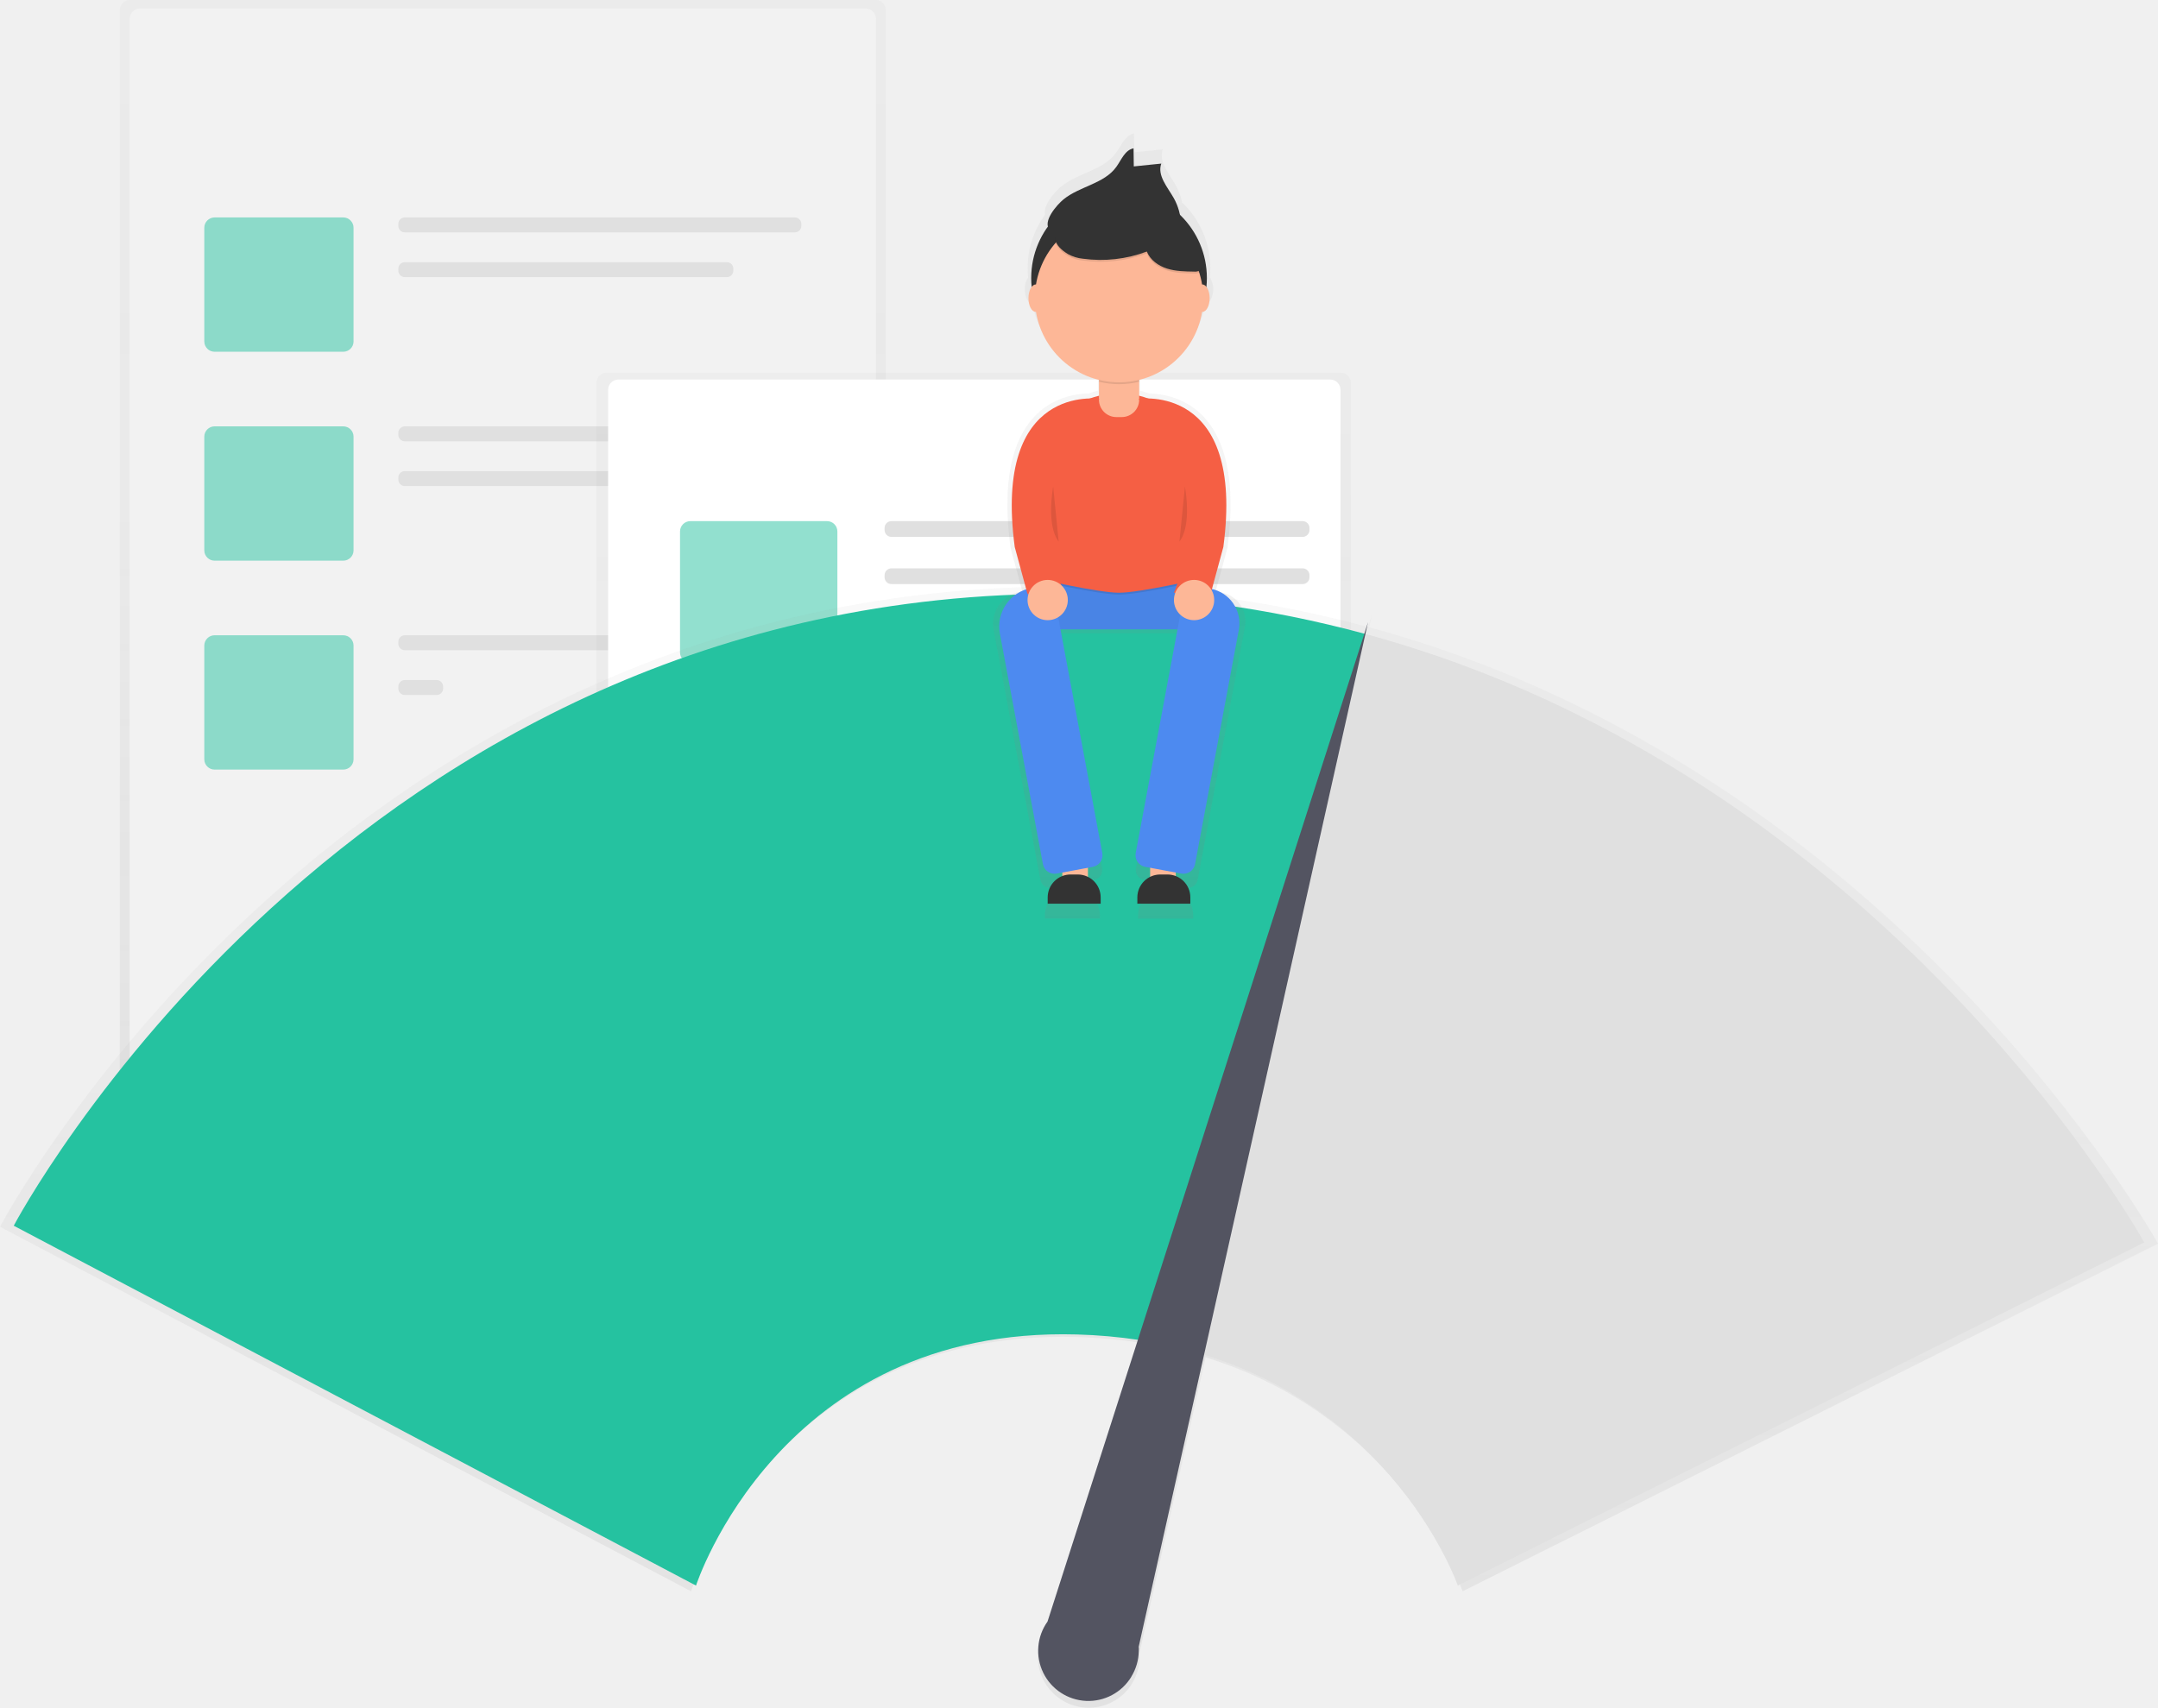
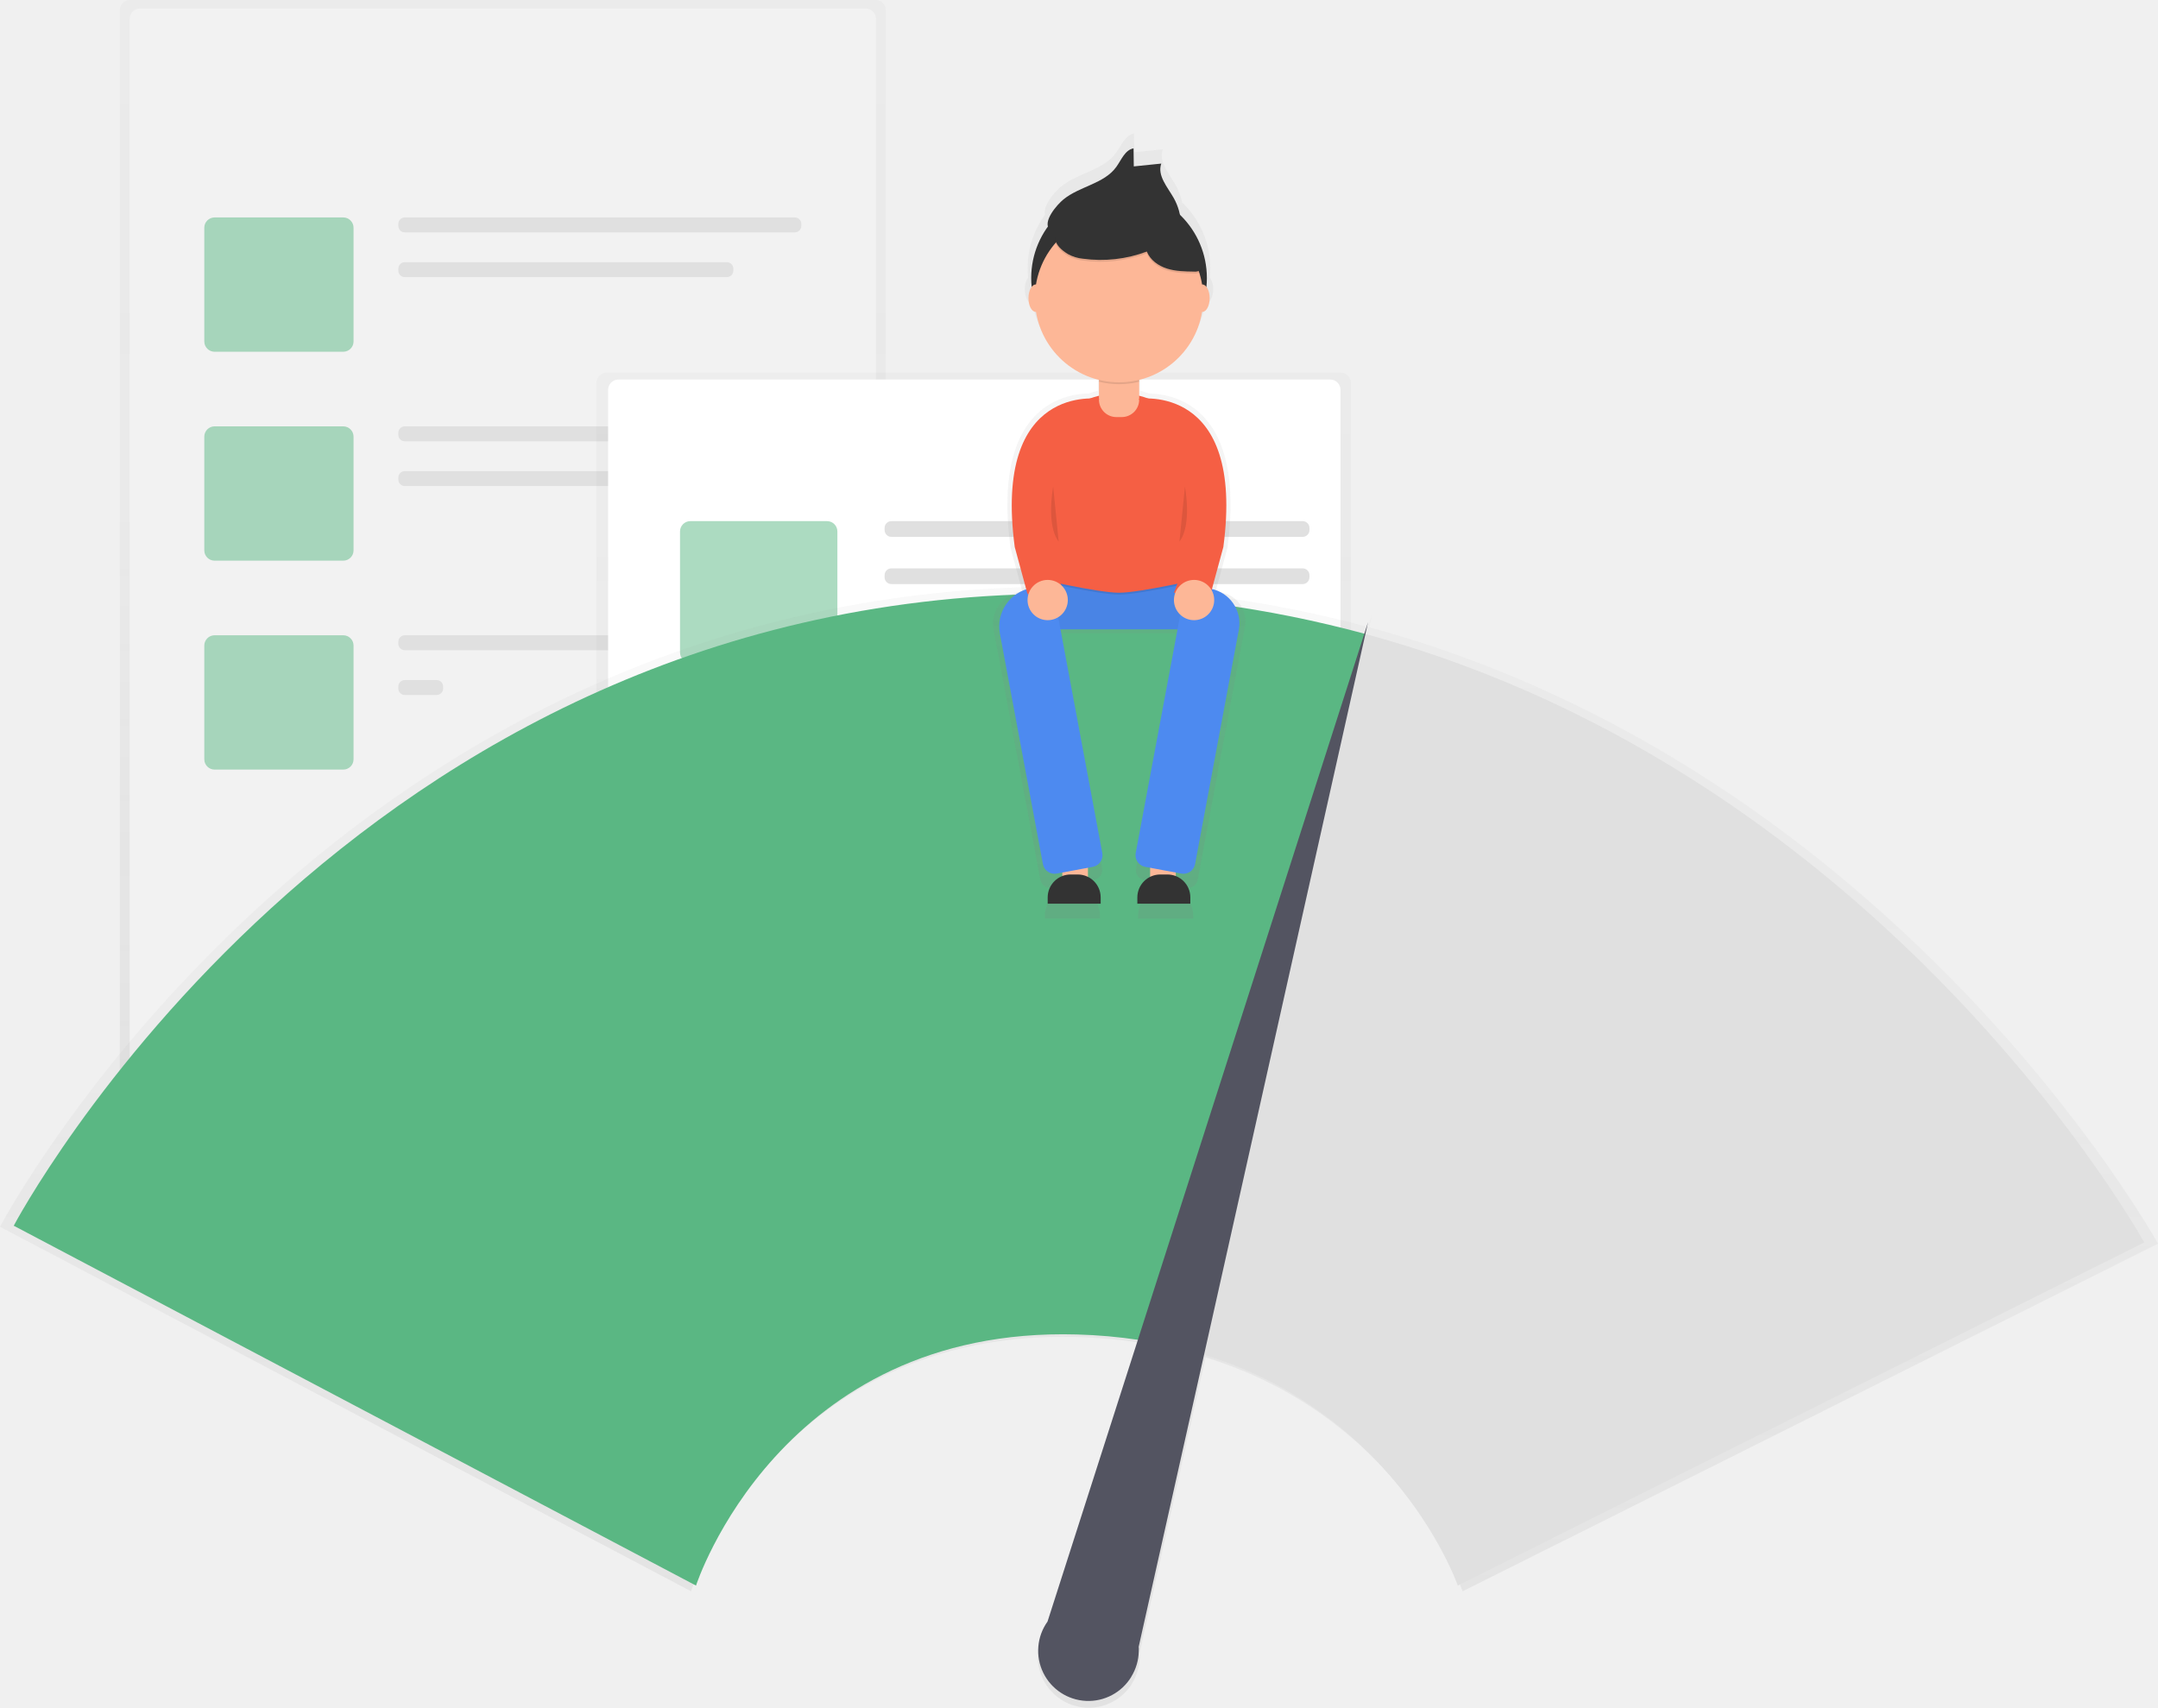
<svg xmlns="http://www.w3.org/2000/svg" xmlns:xlink="http://www.w3.org/1999/xlink" id="f130f8b3-b494-408e-9d23-4781bd978d43" data-name="Layer 1" width="942" height="745.6" viewBox="0 0 942 745.6">
  <defs>
    <linearGradient id="19dcf708-dd5c-44ad-a611-182aebfaf3c5" x1="219.48" y1="505.38" x2="219.48" gradientUnits="userSpaceOnUse">
      <stop offset="0" stop-color="gray" stop-opacity="0.25" />
      <stop offset="0.54" stop-color="gray" stop-opacity="0.12" />
      <stop offset="1" stop-color="gray" stop-opacity="0.1" />
    </linearGradient>
    <linearGradient id="fbcf3902-941f-4a87-a568-e80fc50a1800" x1="425.02" y1="459.78" x2="425.02" y2="162.72" xlink:href="#19dcf708-dd5c-44ad-a611-182aebfaf3c5" />
    <linearGradient id="34819b51-4aee-4e46-acb4-23489a509fb6" x1="600" y1="824.36" x2="600" y2="334.87" xlink:href="#19dcf708-dd5c-44ad-a611-182aebfaf3c5" />
    <linearGradient id="cc414fb6-c720-43be-8b52-f04b3df2ea53" x1="617.59" y1="479.82" x2="617.59" y2="137.05" xlink:href="#19dcf708-dd5c-44ad-a611-182aebfaf3c5" />
  </defs>
  <g opacity="0.5">
    <rect x="52.32" width="334.33" height="505.38" rx="4.5" ry="4.5" fill="url(#19dcf708-dd5c-44ad-a611-182aebfaf3c5)" />
  </g>
  <rect x="56.6" y="3.71" width="325.76" height="495.16" rx="4.5" ry="4.5" fill="#f2f2f2" />
  <g opacity="0.5">
-     <rect x="89.18" y="94.93" width="65.15" height="58.64" rx="4.5" ry="4.5" fill="#25c2a0" />
+     <rect x="89.18" y="94.93" width="65.15" height="58.64" rx="4.5" ry="4.5" fill="#5ab783" />
  </g>
  <rect x="173.88" y="94.93" width="175.91" height="6.52" rx="2.82" ry="2.82" fill="#e0e0e0" />
  <rect x="173.88" y="114.47" width="146.23" height="6.52" rx="2.82" ry="2.82" fill="#e0e0e0" />
  <g opacity="0.5">
-     <rect x="89.18" y="186.14" width="65.15" height="58.64" rx="4.5" ry="4.5" fill="#25c2a0" />
+     <rect x="89.18" y="186.14" width="65.15" height="58.64" rx="4.5" ry="4.5" fill="#5ab783" />
  </g>
  <rect x="173.88" y="186.14" width="175.91" height="6.52" rx="2.82" ry="2.82" fill="#e0e0e0" />
  <rect x="173.88" y="205.68" width="175.91" height="6.52" rx="2.82" ry="2.82" fill="#e0e0e0" />
  <g opacity="0.5">
-     <rect x="89.18" y="277.35" width="65.15" height="58.64" rx="4.5" ry="4.5" fill="#25c2a0" />
+     <rect x="89.18" y="277.35" width="65.15" height="58.64" rx="4.5" ry="4.5" fill="#5ab783" />
  </g>
  <rect x="173.88" y="277.35" width="175.91" height="6.52" rx="2.82" ry="2.82" fill="#e0e0e0" />
  <rect x="173.88" y="296.9" width="19.55" height="6.52" rx="2.82" ry="2.82" fill="#e0e0e0" />
  <g opacity="0.5">
    <rect x="260.36" y="162.72" width="329.32" height="297.06" rx="4.5" ry="4.5" fill="url(#fbcf3902-941f-4a87-a568-e80fc50a1800)" />
  </g>
  <rect x="265.45" y="165.7" width="319.7" height="287.73" rx="4.5" ry="4.5" fill="#fff" />
  <g opacity="0.5">
-     <rect x="296.84" y="227.52" width="68.69" height="61.82" rx="4.5" ry="4.5" fill="#25c2a0" />
+     <rect x="296.84" y="227.52" width="68.69" height="61.82" rx="4.5" ry="4.5" fill="#5ab783" />
  </g>
  <rect x="386.14" y="227.52" width="185.46" height="6.87" rx="2.98" ry="2.98" fill="#e0e0e0" />
  <rect x="386.14" y="248.13" width="185.46" height="6.87" rx="2.98" ry="2.98" fill="#e0e0e0" />
  <rect x="289.97" y="322.92" width="281.63" height="6.87" rx="2.98" ry="2.98" fill="#e0e0e0" />
  <rect x="289.97" y="343.53" width="281.63" height="6.87" rx="2.98" ry="2.98" fill="#e0e0e0" />
  <rect x="289.97" y="371" width="281.63" height="6.87" rx="2.98" ry="2.98" fill="#e0e0e0" />
  <rect x="289.97" y="391.61" width="212.94" height="6.87" rx="2.98" ry="2.98" fill="#e0e0e0" />
  <g opacity="0.5">
    <path d="M726.64,352.64h0l1.17-5.22-1.64,5.1a510.06,510.06,0,0,0-130.8-17.64C277.05,333,129,614.33,129,614.33L430.66,773.49s37-114.74,168.41-111a226.18,226.18,0,0,1,27,2.36L586.09,789.38a22.2,22.2,0,1,0,37.07,24.4h0l0-.06a22.07,22.07,0,0,0,3.27-11.2c0-.67,0-1.34-.07-2l28.9-129.14c86.1,26.48,112.19,102.1,112.19,102.1L1071,621.73S957,415.2,726.64,352.64Z" transform="translate(-129 -78.76)" fill="url(#34819b51-4aee-4e46-acb4-23489a509fb6)" />
  </g>
-   <path d="M595.43,338C281.17,336.17,135,613.89,135,613.89L432.82,771s36.54-113.28,166.27-109.63a223.22,223.22,0,0,1,27.29,2.42L725,355.54A503.55,503.55,0,0,0,595.43,338Z" transform="translate(-129 -78.76)" fill="#25c2a0" />
+   <path d="M595.43,338C281.17,336.17,135,613.89,135,613.89L432.82,771s36.54-113.28,166.27-109.63a223.22,223.22,0,0,1,27.29,2.42L725,355.54A503.55,503.55,0,0,0,595.43,338Z" transform="translate(-129 -78.76)" fill="#5ab783" />
  <path d="M725,355.54,626.38,663.82C734,680.17,765.35,771,765.35,771L1065,621.2S952.41,417.3,725,355.54Z" transform="translate(-129 -78.76)" fill="#e0e0e0" />
  <path d="M626.06,797.71,726.18,350.38,586.26,786.71a21.92,21.92,0,1,0,36.59,24.09h0v-.06a21.79,21.79,0,0,0,3.23-11.05C626.14,799,626.11,798.36,626.06,797.71Z" transform="translate(-129 -78.76)" fill="#535461" />
  <g opacity="0.7">
    <path d="M662.25,337.47l-2.62-.49,5.17-19c8.14-61-22.61-67.19-34.14-67.4a37.91,37.91,0,0,0-4.05-1.23v-7.2a38.22,38.22,0,0,0,28.55-30.86h.1c1.83,0,3.32-2.79,3.32-6.23a8.64,8.64,0,0,0-1.45-5.14q.2-2,.2-4A39.72,39.72,0,0,0,645,167.13a25.6,25.6,0,0,0-2.82-7.58c-2.83-5-7.54-10.18-5.62-15.59l-12.43,1.28-.12-8.19c-3.88.7-5.51,5.19-7.81,8.39-5.54,7.7-16.65,8.77-24,14.77-2.5,2-8.12,8.24-7.05,12.31a39.66,39.66,0,0,0-7.58,23.37q0,2,.2,4a8.64,8.64,0,0,0-1.45,5.14c0,3.44,1.49,6.23,3.32,6.23h.1a38.22,38.22,0,0,0,28.55,30.86v7.2a37.91,37.91,0,0,0-4.05,1.23c-11.53.21-42.28,6.36-34.14,67.4l5.17,19-1.23.23a14.17,14.17,0,0,0-11.33,16.53L583.14,462.9a4.29,4.29,0,0,0,5,3.43l3.59-.67v2.12a11.92,11.92,0,0,0-6.64,10.68v1.35h24.08v-1.35a11.92,11.92,0,0,0-5.81-10.23v-4.75l3.28-.61a4.29,4.29,0,0,0,3.43-5L590.93,355.29H644L624.88,457.88a4.29,4.29,0,0,0,3.43,5l3.28.61v4.75a11.92,11.92,0,0,0-5.81,10.23v1.35h24.08v-1.35a11.92,11.92,0,0,0-6.64-10.68v-2.12l3.59.67a4.29,4.29,0,0,0,5-3.43l20.64-110.56A12.75,12.75,0,0,0,662.25,337.47Z" transform="translate(-129 -78.76)" fill="url(#cc414fb6-c720-43be-8b52-f04b3df2ea53)" />
  </g>
  <rect x="463.72" y="373" width="11.18" height="15.18" fill="#fdb797" />
  <rect x="502.06" y="373" width="11.18" height="15.18" fill="#fdb797" />
  <rect x="451.74" y="248.4" width="73.49" height="26.36" fill="#4d8af0" />
  <g opacity="0.05">
    <rect x="451.74" y="248.4" width="73.49" height="26.36" />
  </g>
  <path d="M580.74,331.95s27.42,6.39,36.74,6.39,36.74-6.39,36.74-6.39v-4H580.74Z" transform="translate(-129 -78.76)" opacity="0.1" />
  <path d="M654.22,331.15s-27.42,6.39-36.74,6.39-36.74-6.39-36.74-6.39V287.22a36.74,36.74,0,0,1,36.74-36.74h0a36.74,36.74,0,0,1,36.74,36.74Z" transform="translate(-129 -78.76)" fill="#f55f44" />
  <path d="M479.7,153.34h17.57a0,0,0,0,1,0,0v21.14a7.61,7.61,0,0,1-7.61,7.61h-2.34a7.61,7.61,0,0,1-7.61-7.61V153.34A0,0,0,0,1,479.7,153.34Z" fill="#fdb797" />
  <path d="M606,457.22l-15.75,2.94a5.17,5.17,0,0,1-6-4.13L565.47,355.39a17.06,17.06,0,0,1,13.64-19.91l4.06-.76a5.17,5.17,0,0,1,6,4.13l21,112.33A5.17,5.17,0,0,1,606,457.22Z" transform="translate(-129 -78.76)" fill="#4d8af0" />
  <path d="M628.92,457.22l15.75,2.94a5.17,5.17,0,0,0,6-4.13l19.1-102.32a15.36,15.36,0,0,0-12.28-17.91l-5.74-1.07a5.17,5.17,0,0,0-6,4.13l-21,112.33A5.17,5.17,0,0,0,628.92,457.22Z" transform="translate(-129 -78.76)" fill="#4d8af0" />
  <path d="M608.7,245.42a36.77,36.77,0,0,0,17.57,0V232.9H608.7Z" transform="translate(-129 -78.76)" opacity="0.1" />
  <circle cx="488.48" cy="121.39" r="38.34" fill="#333" />
  <circle cx="488.48" cy="130.18" r="36.74" fill="#fdb797" />
  <path d="M593.22,165.82c7.07-5.77,17.76-6.8,23.08-14.21,2.21-3.08,3.78-7.41,7.51-8.08l.11,7.88,12-1.23c-1.85,5.2,2.68,10.2,5.41,15a24.66,24.66,0,0,1,3.19,11.61c-4.15,2.49-9.3-.23-13.92-1.68s-9.27-1.56-14-1.69a29.05,29.05,0,0,0-7.22.4,36.41,36.41,0,0,0-6,2.19c-3.18,1.33-13.23,6.36-16.18,3.12C583.88,175.46,590.49,168.05,593.22,165.82Z" transform="translate(-129 -78.76)" fill="#333" />
  <path d="M595.22,190.51a16.85,16.85,0,0,0,6.5,2,57.24,57.24,0,0,0,27.89-3.13c1.46,3.69,5,6.23,8.79,7.43s7.81,1.26,11.78,1.32a4.36,4.36,0,0,0,2.53-.48c1.77-1.19.91-3.93-.12-5.79l-5.12-9.28c-1.51-2.74-3.07-5.54-5.41-7.61-2.94-2.6-6.84-3.82-10.68-4.59a60.24,60.24,0,0,0-27.42.91C594.39,173.82,582.1,182.57,595.22,190.51Z" transform="translate(-129 -78.76)" opacity="0.1" />
  <path d="M595.22,189.71a16.85,16.85,0,0,0,6.5,2,57.24,57.24,0,0,0,27.89-3.13c1.46,3.69,5,6.23,8.79,7.43s7.81,1.26,11.78,1.32a4.36,4.36,0,0,0,2.53-.48c1.77-1.19.91-3.93-.12-5.79l-5.12-9.28c-1.51-2.74-3.07-5.54-5.41-7.61-2.94-2.6-6.84-3.82-10.68-4.59a60.24,60.24,0,0,0-27.42.91C594.39,173,582.1,181.78,595.22,189.71Z" transform="translate(-129 -78.76)" fill="#333" />
  <ellipse cx="524.83" cy="130.18" rx="3.2" ry="5.99" fill="#fdb797" />
  <ellipse cx="452.14" cy="130.18" rx="3.2" ry="5.99" fill="#fdb797" />
  <path d="M608.84,252.92s-46.48-7.24-36.89,64.65l5.59,20.61,16-.64s-10.38-24-4-39.94S608.84,252.92,608.84,252.92Z" transform="translate(-129 -78.76)" fill="#f55f44" />
  <path d="M626.12,252.92s46.48-7.24,36.89,64.65l-5.59,20.61-16-.64s10.38-24,4-39.94S626.12,252.92,626.12,252.92Z" transform="translate(-129 -78.76)" fill="#f55f44" />
  <circle cx="457.33" cy="261.97" r="8.79" fill="#fdb797" />
  <circle cx="521.23" cy="261.97" r="8.79" fill="#fdb797" />
  <path d="M467.37,381.79h3.09a10,10,0,0,1,10,10v2.74a0,0,0,0,1,0,0H457.33a0,0,0,0,1,0,0v-2.74A10,10,0,0,1,467.37,381.79Z" fill="#333" />
  <path d="M506.51,381.79h3.09a10,10,0,0,1,10,10v2.74a0,0,0,0,1,0,0H496.47a0,0,0,0,1,0,0v-2.74A10,10,0,0,1,506.51,381.79Z" fill="#333" />
  <path d="M588.73,291.21s-3.2,16.77,2.4,24" transform="translate(-129 -78.76)" opacity="0.1" />
  <path d="M646.24,291.21s3.2,16.77-2.4,24" transform="translate(-129 -78.76)" opacity="0.1" />
</svg>
